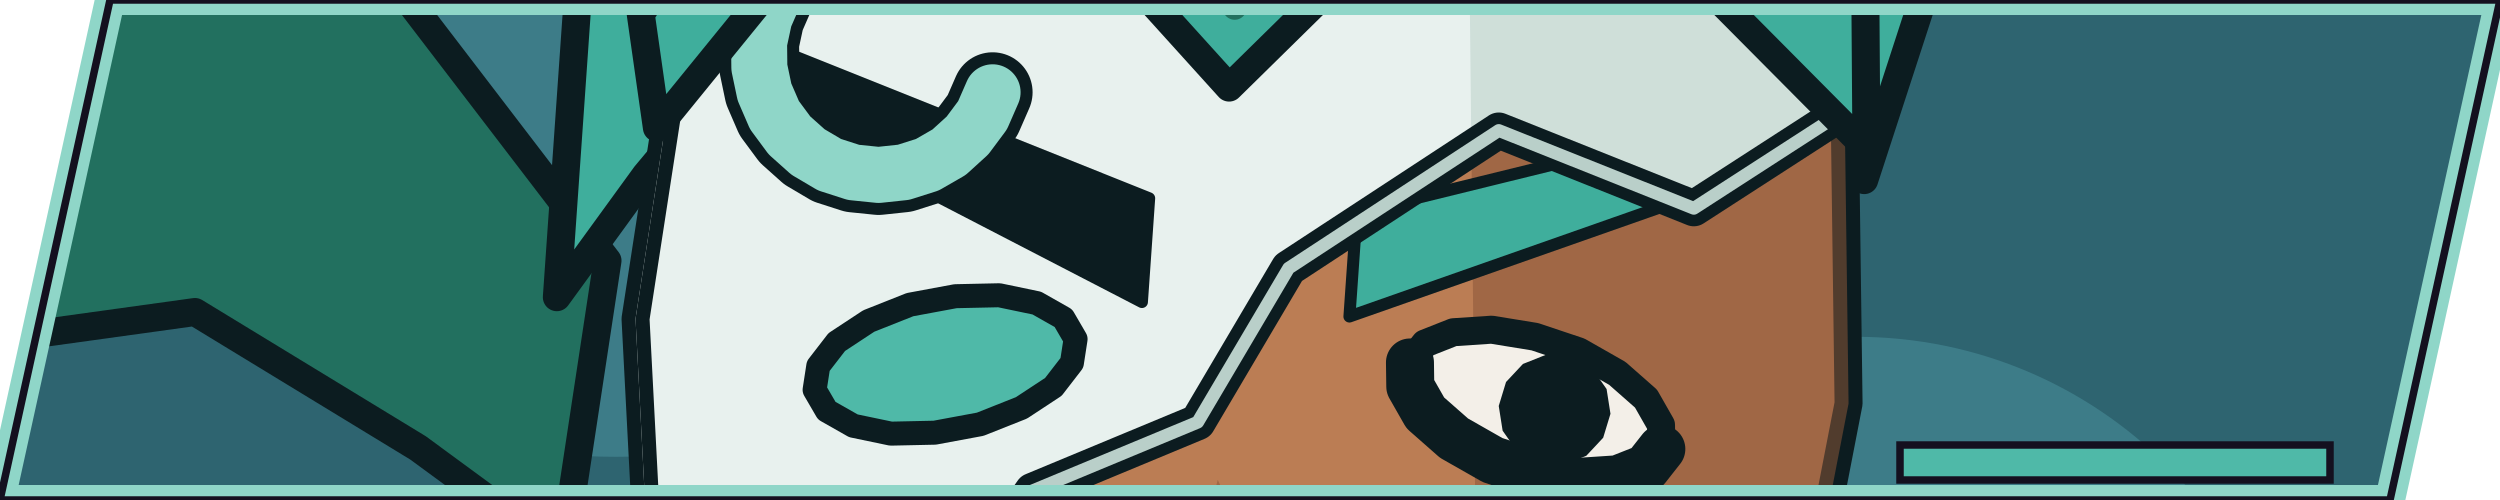
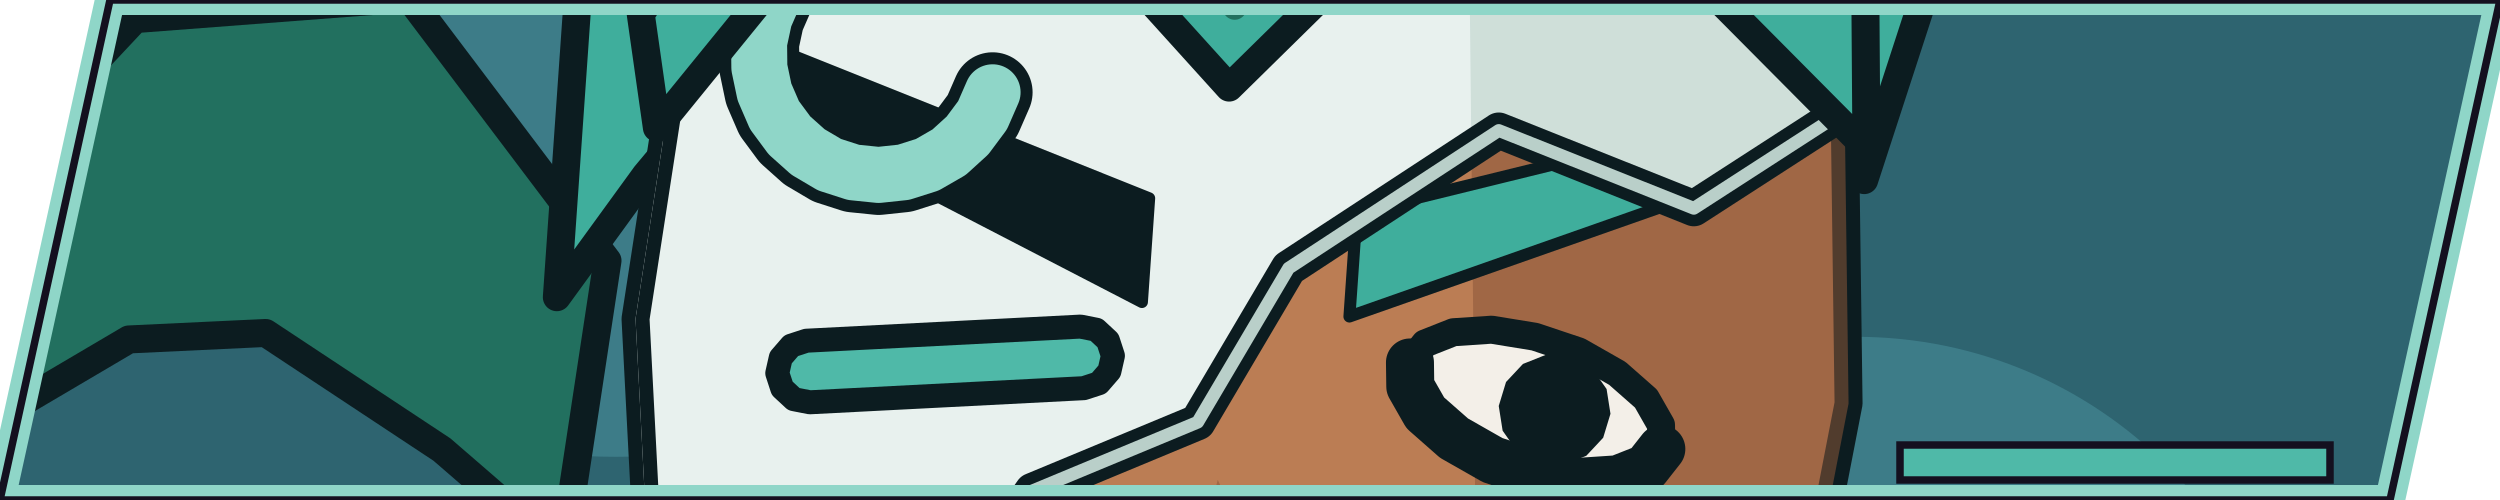
<svg xmlns="http://www.w3.org/2000/svg" width="500" height="100" viewBox="0 0 500 100">
  <defs>
    <clipPath id="sc-s10">
      <polygon points="22,0 500,0 478,100 0,100" />
    </clipPath>
  </defs>
  <g clip-path="url(#sc-s10)">
    <rect width="500" height="100" fill="#2e6470" />
    <g transform="translate(250 50) scale(0.8) translate(-278.5 -248.3)">
      <circle cx="120" cy="150" r="150" fill="#3d7c88" />
      <circle cx="430" cy="380" r="110" fill="#3d7c88" />
      <circle cx="360" cy="60" r="46" fill="#3d7c88" />
      <g transform="translate(274.0 312.0) rotate(4) scale(1.0)">
-         <polygon points="-160.0,-50.0 -220.0,-118.0 -300.0,-112.0 -352.0,-52.0 -372.0,12.0 -336.0,6.0 -300.0,-22.0 -262.0,-30.0 -204.0,0.0 -166.0,24.0" fill="#22705f" stroke="#0c1c20" stroke-width="7" stroke-linejoin="round" />
+         <polygon points="-160.0,-50.0 -214.0,-112.0 -282.0,-102.0 -326.0,-48.0 -342.0,4.0 -310.0,0.0 -278.0,-22.0 -244.0,-26.0 -198.0,0.0 -166.0,24.0" fill="#22705f" stroke="#0c1c20" stroke-width="7" stroke-linejoin="round" />
        <polygon points="-172.0,-40.0 -172.0,-142.0 -112.0,-222.0 0.0,-252.0 112.0,-234.0 170.0,-164.0 152.0,-92.0 100.0,-140.0 30.0,-170.0 -40.0,-160.0 -110.0,-130.0 -152.0,-72.0" fill="#3fae9c" stroke="#0c1c20" stroke-width="7" stroke-linejoin="round" />
        <polygon points="-152.0,-36.0 -144.0,-132.0 -92.0,-186.0 0.0,-204.0 92.0,-186.0 144.0,-132.0 152.0,-36.0 140.0,62.0 98.0,132.0 44.0,170.0 -44.0,170.0 -98.0,132.0 -140.0,62.0" fill="#bb7d54" stroke="#0c1c20" stroke-width="7" stroke-linejoin="round" />
        <clipPath id="sh-s10">
          <polygon points="40,-260 300,-260 300,260 82,260" />
        </clipPath>
        <g clip-path="url(#sh-s10)">
          <polygon points="-152.0,-36.0 -144.0,-132.0 -92.0,-186.0 0.0,-204.0 92.0,-186.0 144.0,-132.0 152.0,-36.0 140.0,62.0 98.0,132.0 44.0,170.0 -44.0,170.0 -98.0,132.0 -140.0,62.0" fill="#8a5538" opacity="0.55" />
        </g>
        <polygon points="-4.0,-6.0 16.0,30.0 -12.0,38.0" fill="#8a5538" opacity="0.55" />
        <polygon points="-106.1,-21.4 -102.7,-16.4 -95.8,-13.1 -86.3,-11.8 -75.4,-12.8 -64.2,-15.7 -54.2,-20.5 -46.6,-26.3 -42.4,-32.6 -41.9,-38.6 -45.3,-43.6 -52.2,-46.9 -61.7,-48.2 -72.6,-47.2 -83.8,-44.3 -93.8,-39.5 -101.4,-33.7 -105.6,-27.4" fill="#f3efe8" stroke="#0c1c20" stroke-width="7" stroke-linejoin="round" />
        <polygon points="-55.2,-29.3 -56.6,-23.2 -60.5,-18.4 -66.1,-15.7 -72.3,-15.7 -77.9,-18.4 -81.8,-23.2 -83.2,-29.3 -81.8,-35.4 -77.9,-40.2 -72.3,-42.9 -66.1,-42.9 -60.5,-40.2 -56.6,-35.4" fill="#0c1c20" />
        <polyline points="-106.1,-21.4 -102.7,-16.4 -95.8,-13.1 -86.3,-11.8 -75.4,-12.8 -64.2,-15.7 -54.2,-20.5 -46.6,-26.3 -42.4,-32.6 -41.9,-38.6" fill="none" stroke="#0c1c20" stroke-width="12" stroke-linecap="round" stroke-linejoin="round" />
        <polygon points="106.1,-21.4 102.7,-16.4 95.8,-13.1 86.3,-11.8 75.4,-12.8 64.2,-15.7 54.2,-20.5 46.6,-26.3 42.4,-32.6 41.9,-38.6 45.3,-43.6 52.2,-46.9 61.7,-48.2 72.6,-47.2 83.8,-44.3 93.8,-39.5 101.4,-33.7 105.6,-27.4" fill="#f3efe8" stroke="#0c1c20" stroke-width="7" stroke-linejoin="round" />
        <polygon points="92.8,-29.3 91.4,-23.2 87.5,-18.4 81.9,-15.7 75.7,-15.7 70.1,-18.4 66.2,-23.2 64.8,-29.3 66.2,-35.4 70.1,-40.2 75.7,-42.9 81.9,-42.9 87.5,-40.2 91.4,-35.4" fill="#0c1c20" />
        <polyline points="106.1,-21.4 102.7,-16.4 95.8,-13.1 86.3,-11.8 75.4,-12.8 64.2,-15.7 54.2,-20.5 46.6,-26.3 42.4,-32.6 41.9,-38.6" fill="none" stroke="#0c1c20" stroke-width="12" stroke-linecap="round" stroke-linejoin="round" />
        <polygon points="-26.0,-75.0 -120.0,-105.2 -120.0,-89.6 -26.0,-49.0" fill="#3fae9c" stroke="#0c1c20" stroke-width="3" stroke-linejoin="round" />
        <polygon points="26.0,-75.0 120.0,-105.2 120.0,-89.6 26.0,-49.0" fill="#3fae9c" stroke="#0c1c20" stroke-width="3" stroke-linejoin="round" />
        <polygon points="-55.2,82.0 55.2,82.0 45.6,122.0 -45.6,122.0" fill="#0c1c20" stroke="#0c1c20" stroke-width="3" stroke-linejoin="round" />
        <polygon points="-52.8,84.0 52.8,84.0 48.0,102.0 -48.0,102.0" fill="#f3efe8" />
        <polyline points="-40.3,84.0 -40.3,102.0" fill="none" stroke="#0c1c20" stroke-width="3.5" stroke-linecap="round" stroke-linejoin="round" />
        <polyline points="-20.2,84.0 -20.2,102.0" fill="none" stroke="#0c1c20" stroke-width="3.5" stroke-linecap="round" stroke-linejoin="round" />
        <polyline points="0.0,84.0 0.0,102.0" fill="none" stroke="#0c1c20" stroke-width="3.5" stroke-linecap="round" stroke-linejoin="round" />
        <polyline points="20.2,84.0 20.2,102.0" fill="none" stroke="#0c1c20" stroke-width="3.5" stroke-linecap="round" stroke-linejoin="round" />
        <polyline points="40.3,84.0 40.3,102.0" fill="none" stroke="#0c1c20" stroke-width="3.5" stroke-linecap="round" stroke-linejoin="round" />
        <clipPath id="m-s10">
          <polygon points="300.0,-300.0 300.0,-130.0 150.0,-112.0 110.0,-82.0 60.0,-98.0 10.0,-60.0 -10.0,-20.0 -50.0,0.0 -80.0,50.0 -130.0,60.0 -300.0,120.0 -300.0,-300.0" />
        </clipPath>
        <clipPath id="hc-s10">
          <polygon points="-152.0,-36.0 -144.0,-132.0 -92.0,-186.0 0.0,-204.0 92.0,-186.0 144.0,-132.0 152.0,-36.0 140.0,62.0 98.0,132.0 44.0,170.0 -44.0,170.0 -98.0,132.0 -140.0,62.0" />
        </clipPath>
        <g clip-path="url(#hc-s10)">
          <g clip-path="url(#m-s10)">
            <polygon points="-152.0,-36.0 -144.0,-132.0 -92.0,-186.0 0.0,-204.0 92.0,-186.0 144.0,-132.0 152.0,-36.0 140.0,62.0 98.0,132.0 44.0,170.0 -44.0,170.0 -98.0,132.0 -140.0,62.0" fill="#e8f1ee" stroke="#0c1c20" stroke-width="7" />
            <clipPath id="sh-s10m">
              <polygon points="40,-260 300,-260 300,260 82,260" />
            </clipPath>
            <g clip-path="url(#sh-s10m)">
              <polygon points="-152.0,-36.0 -144.0,-132.0 -92.0,-186.0 0.0,-204.0 92.0,-186.0 144.0,-132.0 152.0,-36.0 140.0,62.0 98.0,132.0 44.0,170.0 -44.0,170.0 -98.0,132.0 -140.0,62.0" fill="#b9cfc9" opacity="0.55" />
            </g>
-             <polygon points="-106.1,-21.4 -102.7,-16.4 -95.8,-13.1 -86.3,-11.8 -75.4,-12.8 -64.2,-15.7 -54.2,-20.5 -46.6,-26.3 -42.4,-32.6 -41.9,-38.6 -45.3,-43.6 -52.2,-46.9 -61.7,-48.2 -72.6,-47.2 -83.8,-44.3 -93.8,-39.5 -101.4,-33.7 -105.6,-27.4" fill="#4fb9a8" stroke="#0c1c20" stroke-width="6" stroke-linejoin="round" />
+             <polygon points="-109.0,-33.5 -112.7,-32.0 -115.1,-28.8 -115.7,-24.9 -114.2,-21.2 -111.1,-18.7 -107.1,-18.2 -39.0,-26.5 -35.3,-28.0 -32.9,-31.2 -32.3,-35.1 -33.8,-38.8 -36.9,-41.3 -40.9,-41.8" fill="#4fb9a8" stroke="#0c1c20" stroke-width="6" stroke-linejoin="round" />
            <polygon points="-26.0,-75.0 -120.0,-105.2 -120.0,-89.6 -26.0,-49.0" fill="#0c1c20" stroke="#0c1c20" stroke-width="3" stroke-linejoin="round" />
            <polyline points="-85.7,-134.2 -91.8,-135.7 -98.1,-135.9 -104.3,-134.8 -110.1,-132.5 -115.3,-129.0 -119.6,-124.5 -123.0,-119.2 -125.1,-113.3 -126.0,-107.0 -125.5,-100.8 -123.8,-94.8 -120.9,-89.2 -116.8,-84.4 -111.9,-80.6 -106.3,-77.8 -100.2,-76.3 -93.9,-76.1 -87.7,-77.2 -81.9,-79.5 -76.7,-83.0 -72.4,-87.5 -69.0,-92.8 -66.9,-98.7" fill="none" stroke="#0c1c20" stroke-width="20" stroke-linecap="round" stroke-linejoin="round" />
            <polyline points="-85.7,-134.2 -91.8,-135.7 -98.1,-135.9 -104.3,-134.8 -110.1,-132.5 -115.3,-129.0 -119.6,-124.5 -123.0,-119.2 -125.1,-113.3 -126.0,-107.0 -125.5,-100.8 -123.8,-94.8 -120.9,-89.2 -116.8,-84.4 -111.9,-80.6 -106.3,-77.8 -100.2,-76.3 -93.9,-76.1 -87.7,-77.2 -81.9,-79.5 -76.7,-83.0 -72.4,-87.5 -69.0,-92.8 -66.9,-98.7" fill="none" stroke="#8fd6c8" stroke-width="14" stroke-linecap="round" stroke-linejoin="round" />
          </g>
          <polyline points="300.0,-130.0 150.0,-112.0 110.0,-82.0 60.0,-98.0 10.0,-60.0 -10.0,-20.0 -50.0,0.0 -80.0,50.0 -130.0,60.0 -300.0,120.0" fill="none" stroke="#0c1c20" stroke-width="9" stroke-linecap="round" stroke-linejoin="round" />
          <polyline points="300.0,-130.0 150.0,-112.0 110.0,-82.0 60.0,-98.0 10.0,-60.0 -10.0,-20.0 -50.0,0.0 -80.0,50.0 -130.0,60.0 -300.0,120.0" fill="none" stroke="#b9cfc9" stroke-width="3.2" stroke-linecap="round" stroke-linejoin="round" />
        </g>
        <polygon points="152.0,-100.0 146.0,-178.0 78.0,-230.0 -26.0,-238.0 -112.0,-194.0 -156.0,-112.0 -150.0,-84.0 -112.0,-138.0 -60.0,-154.0 -8.0,-104.0 38.0,-156.0 104.0,-142.0" fill="#3fae9c" stroke="#0c1c20" stroke-width="7" stroke-linejoin="round" />
        <polyline points="-80.0,-214.0 -40.0,-170.0 -8.0,-124.0" fill="none" stroke="#22705f" stroke-width="6" stroke-linecap="round" stroke-linejoin="round" />
        <polyline points="70.0,-220.0 100.0,-180.0 118.0,-150.0" fill="none" stroke="#22705f" stroke-width="6" stroke-linecap="round" stroke-linejoin="round" />
      </g>
    </g>
    <rect x="380" y="89" width="86" height="7" fill="#4fb9a8" stroke="#14101f" stroke-width="1.5" />
  </g>
  <polygon points="22,0 500,0 478,100 0,100" fill="none" stroke="#8fd6c8" stroke-width="6" stroke-linejoin="miter" />
  <polygon points="22,0 500,0 478,100 0,100" fill="none" stroke="#14101f" stroke-width="1.5" />
</svg>
